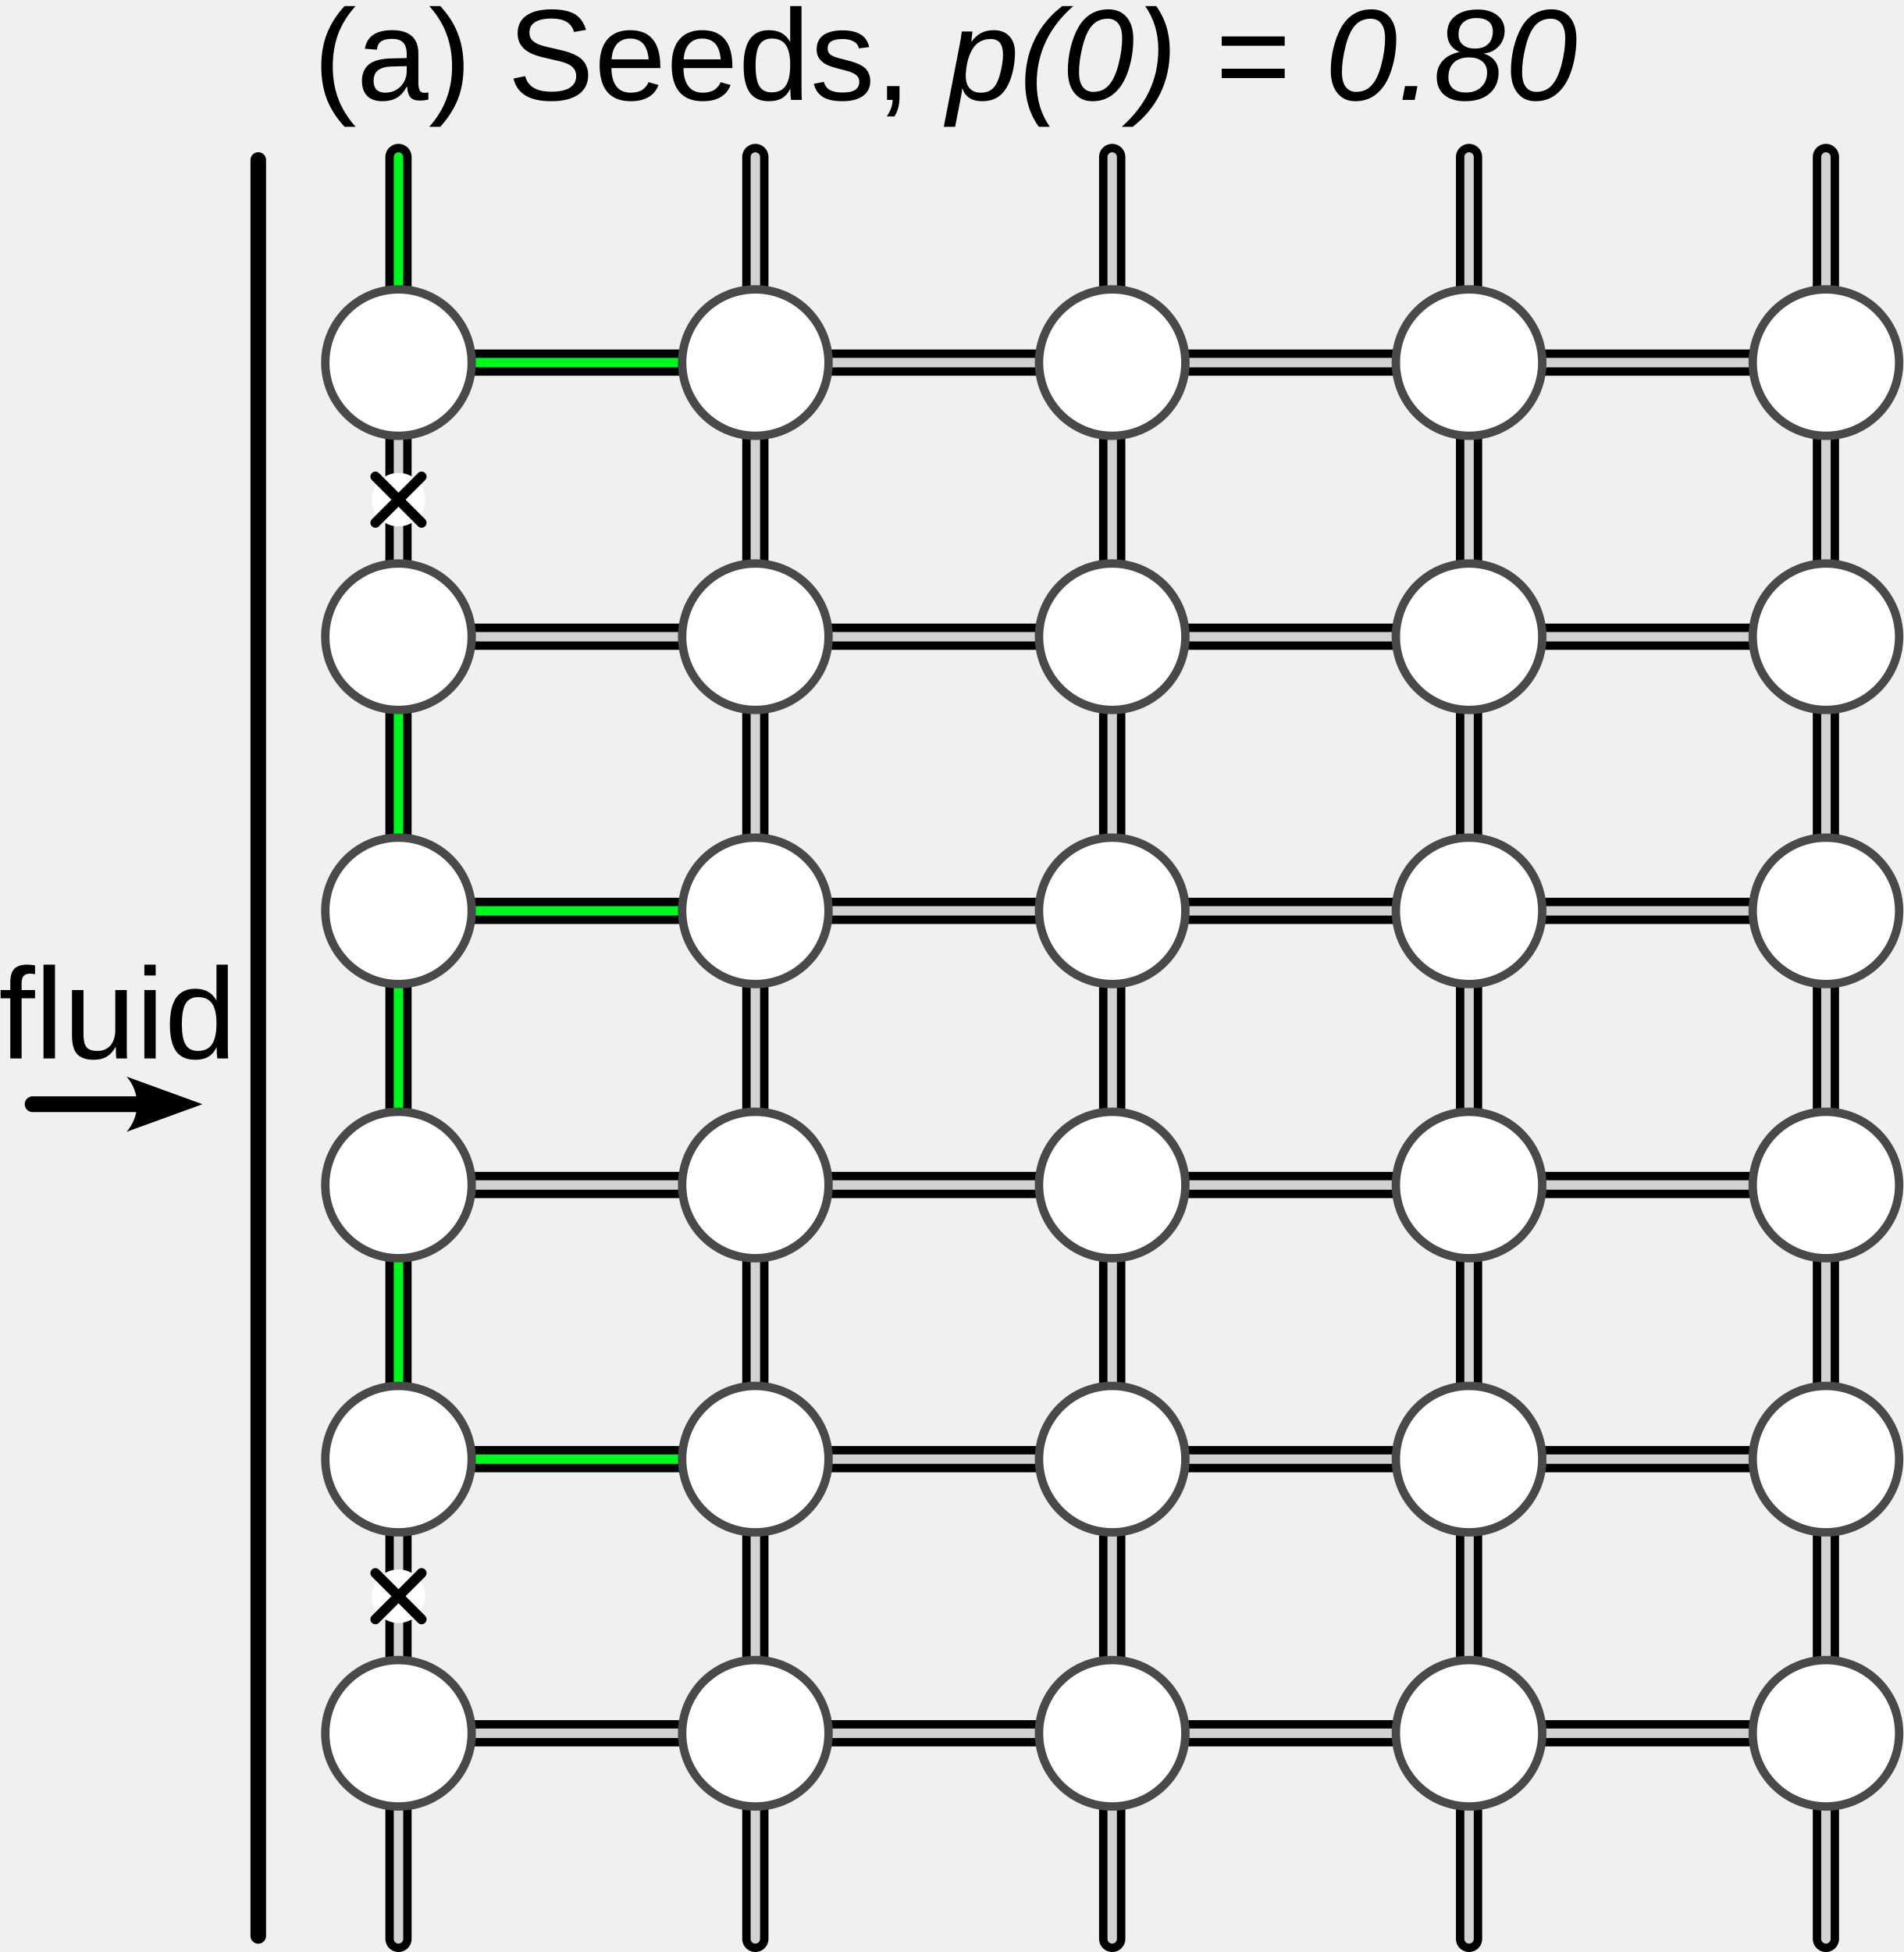
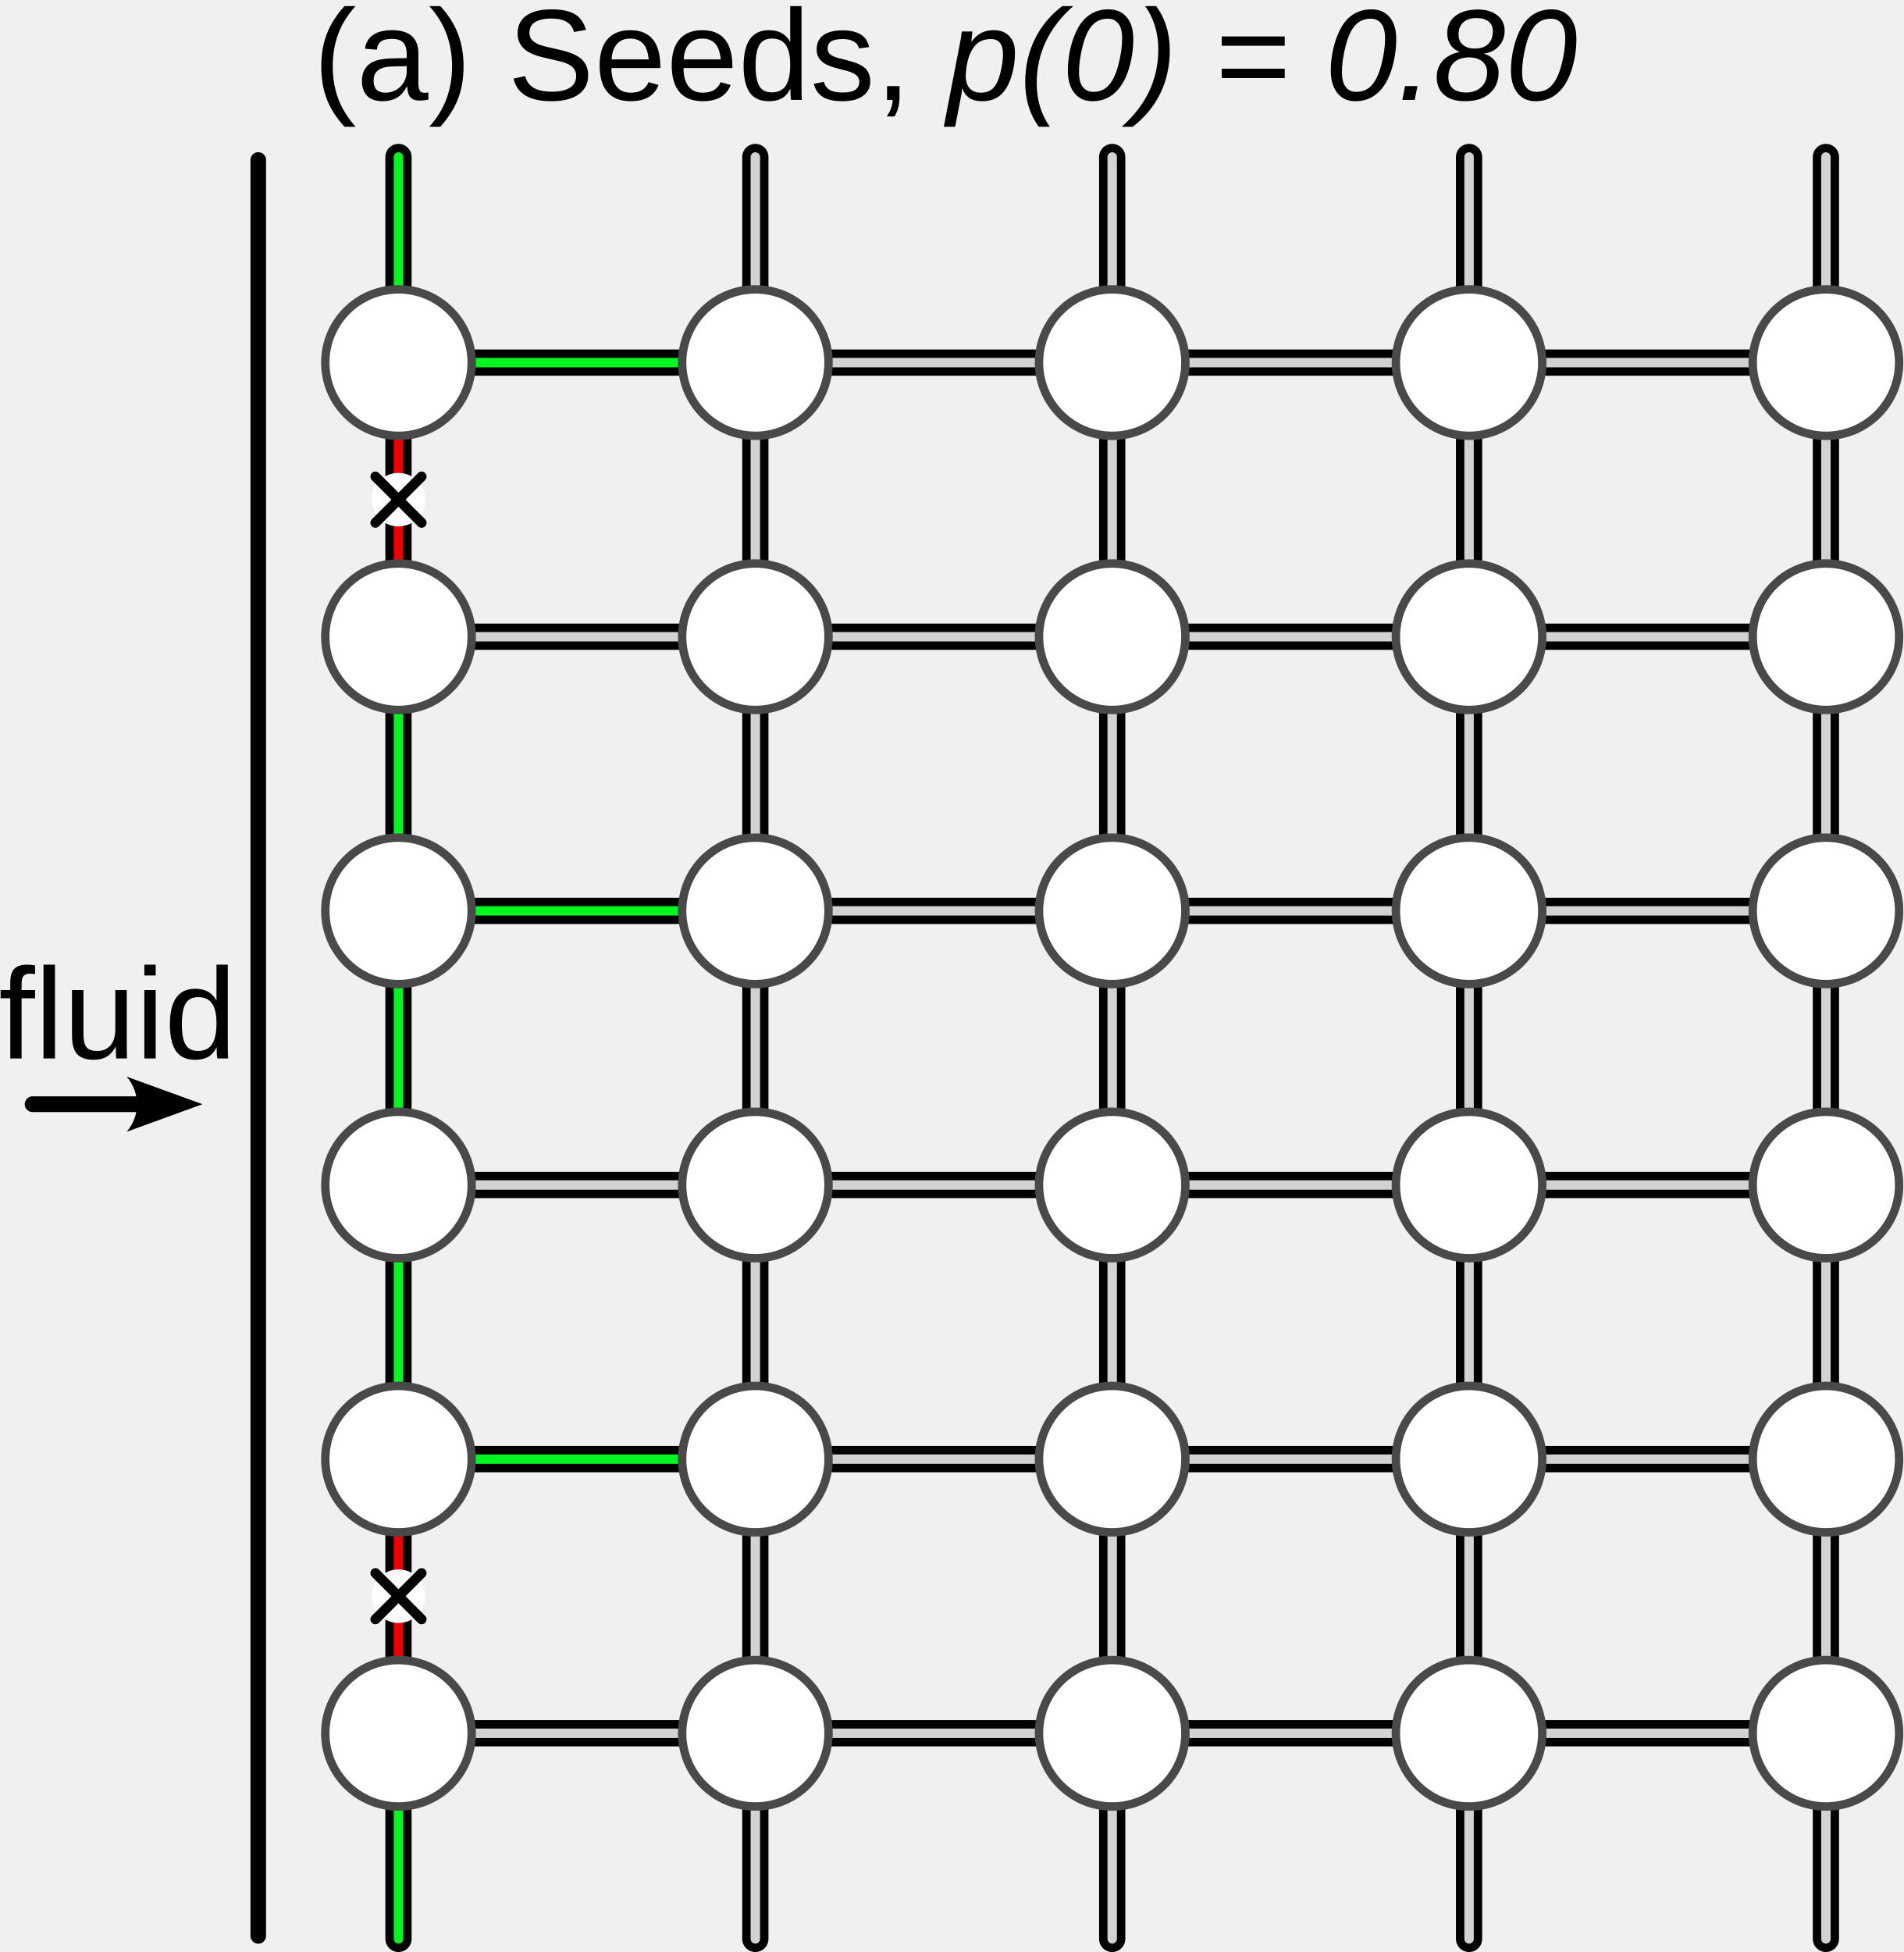
<svg xmlns="http://www.w3.org/2000/svg" width="685.36" height="702.754" viewBox="0 0 181.335 185.937" version="1.1" id="svg5">
  <defs id="defs2">
    <marker style="overflow:visible" id="Arrow2" refX="0" refY="0" orient="auto-start-reverse" markerWidth="4.812" markerHeight="3.5" viewBox="0 0 7.7 5.6" preserveAspectRatio="xMidYMid">
      <path transform="scale(0.7)" d="M -2,-4 9,0 -2,4 c 2,-2.33 2,-5.66 0,-8 z" style="fill:context-stroke;fill-rule:evenodd;stroke:none" id="arrow2L" />
    </marker>
    <clipPath id="clipPath9632">
      <path clip-rule="nonzero" d="M 0,3 H 5 V 9.965 H 0 Z m 0,0" id="path7391" />
    </clipPath>
    <clipPath id="clipPath3851">
      <path clip-rule="nonzero" d="M 5,0 H 17 V 9.965 H 5 Z m 0,0" id="path6236" />
    </clipPath>
    <clipPath id="clipPath2393">
      <path clip-rule="nonzero" d="m 39,0 h 9.738 V 8 H 39 Z m 0,0" id="path3793" />
    </clipPath>
    <clipPath id="clipPath6504">
      <path clip-rule="nonzero" d="M 0,3 H 5 V 9.965 H 0 Z m 0,0" id="path7856" />
    </clipPath>
    <clipPath id="clipPath6105">
      <path clip-rule="nonzero" d="M 5,0 H 17 V 9.965 H 5 Z m 0,0" id="path1780" />
    </clipPath>
    <clipPath id="clipPath5528">
      <path clip-rule="nonzero" d="m 39,0 h 9.738 V 8 H 39 Z m 0,0" id="path8559" />
    </clipPath>
    <clipPath id="clipPath7757">
      <path clip-rule="nonzero" d="M 14,0 H 39 V 24.742 H 14 Z m 0,0" id="path9287" />
    </clipPath>
  </defs>
  <g id="layer-bonds" transform="translate(10.29229,11.5444)" style="fill:none;stroke:#555555;stroke-width:0.9;stroke-linecap:round;stroke-linejoin:round">
    <g id="bonds-column-1" style="display:inline">
      <line x1="27.673" y1="22.994" x2="61.672" y2="22.994" data-type="horizontal" id="outline-line4" style="display:inline;fill:none;stroke:#000000;stroke-width:2.5;stroke-linecap:round;stroke-linejoin:round;stroke-opacity:1" data-state="active" />
      <line x1="27.673" y1="22.994" x2="61.672" y2="22.994" data-type="horizontal" id="line4" style="display:inline;fill:none;stroke:#00f61f;stroke-width:0.9;stroke-linecap:round;stroke-linejoin:round;stroke-opacity:1" data-state="active" />
      <line x1="27.673" y1="49.107" x2="61.672" y2="49.107" data-type="horizontal" id="outline-line6" style="display:inline;fill:none;stroke:#000000;stroke-width:2.5;stroke-linecap:round;stroke-linejoin:round;stroke-opacity:1" data-state="unchecked" />
      <line x1="27.673" y1="49.107" x2="61.672" y2="49.107" data-type="horizontal" id="line6" style="display:inline;fill:none;stroke:#d2d2d2;stroke-width:0.9;stroke-linecap:round;stroke-linejoin:round;stroke-opacity:1" data-state="unchecked" />
      <line x1="27.673" y1="75.22" x2="61.672" y2="75.22" data-type="horizontal" id="outline-line8" style="display:inline;fill:none;stroke:#000000;stroke-width:2.5;stroke-linecap:round;stroke-linejoin:round;stroke-opacity:1" data-state="active" />
      <line x1="27.673" y1="75.22" x2="61.672" y2="75.22" data-type="horizontal" id="line8" style="display:inline;fill:none;stroke:#00f61f;stroke-width:0.9;stroke-linecap:round;stroke-linejoin:round;stroke-opacity:1" data-state="active" />
      <line x1="27.673" y1="101.333" x2="61.672" y2="101.333" data-type="horizontal" id="outline-line10" style="display:inline;fill:none;stroke:#000000;stroke-width:2.5;stroke-linecap:round;stroke-linejoin:round;stroke-opacity:1" data-state="unchecked" />
      <line x1="27.673" y1="101.333" x2="61.672" y2="101.333" data-type="horizontal" id="line10" style="display:inline;fill:none;stroke:#d2d2d2;stroke-width:0.9;stroke-linecap:round;stroke-linejoin:round;stroke-opacity:1" data-state="unchecked" />
      <line x1="27.673" y1="127.445" x2="61.672" y2="127.445" data-type="horizontal" id="outline-line12" style="display:inline;fill:none;stroke:#000000;stroke-width:2.5;stroke-linecap:round;stroke-linejoin:round;stroke-opacity:1" data-state="active" />
      <line x1="27.673" y1="127.445" x2="61.672" y2="127.445" data-type="horizontal" id="line12" style="display:inline;fill:none;stroke:#00f61f;stroke-width:0.9;stroke-linecap:round;stroke-linejoin:round;stroke-opacity:1" data-state="active" />
      <line x1="27.673" y1="153.558" x2="61.672" y2="153.558" data-type="horizontal" id="outline-line14" style="display:inline;fill:none;stroke:#000000;stroke-width:2.5;stroke-linecap:round;stroke-linejoin:round;stroke-opacity:1" data-state="unchecked" />
      <line x1="27.673" y1="153.558" x2="61.672" y2="153.558" data-type="horizontal" id="line14" style="display:inline;fill:none;stroke:#d2d2d2;stroke-width:0.9;stroke-linecap:round;stroke-linejoin:round;stroke-opacity:1" data-state="unchecked" />
-       <line x1="27.673" y1="22.994" x2="27.673" y2="49.107" data-type="vertical" id="outline-line16" style="display:inline;fill:none;stroke:#000000;stroke-width:2.5;stroke-linecap:round;stroke-linejoin:round;stroke-opacity:1" data-state="active" />
-       <line x1="27.673" y1="22.994" x2="27.673" y2="49.107" data-type="vertical" id="line16" style="display:inline;fill:none;stroke:#d2d2d2;stroke-width:0.9;stroke-linecap:round;stroke-linejoin:round;stroke-opacity:1" data-state="checked-rejected" />
      <line x1="27.673" y1="49.107" x2="27.673" y2="75.22" data-type="vertical" id="outline-line18" style="display:inline;fill:none;stroke:#000000;stroke-width:2.5;stroke-linecap:round;stroke-linejoin:round;stroke-opacity:1" data-state="active" />
-       <line x1="27.673" y1="49.107" x2="27.673" y2="75.22" data-type="vertical" id="line18" style="display:inline;fill:none;stroke:#00f61f;stroke-width:0.9;stroke-linecap:round;stroke-linejoin:round;stroke-opacity:1" data-state="active" />
+       <line x1="27.673" y1="49.107" x2="27.673" y2="75.22" data-type="vertical" id="line18" style="display:inline;fill:none;stroke:#00f61f;stroke-width:0.9;stroke-linecap:round;stroke-linejoin:round;stroke-opacity:1;fill-opacity:1" data-state="active" />
      <line x1="27.673" y1="75.22" x2="27.673" y2="101.333" data-type="vertical" id="outline-line20" style="display:inline;fill:none;stroke:#000000;stroke-width:2.5;stroke-linecap:round;stroke-linejoin:round;stroke-opacity:1" data-state="active" />
      <line x1="27.673" y1="75.22" x2="27.673" y2="101.333" data-type="vertical" id="line20" style="display:inline;fill:none;stroke:#00f61f;stroke-width:0.9;stroke-linecap:round;stroke-linejoin:round;stroke-opacity:1" data-state="active" />
      <line x1="27.673" y1="101.333" x2="27.673" y2="127.445" data-type="vertical" id="outline-line22" style="display:inline;fill:none;stroke:#000000;stroke-width:2.5;stroke-linecap:round;stroke-linejoin:round;stroke-opacity:1" data-state="active" />
      <line x1="27.673" y1="101.333" x2="27.673" y2="127.445" data-type="vertical" id="line22" style="display:inline;fill:none;stroke:#00f61f;stroke-width:0.9;stroke-linecap:round;stroke-linejoin:round;stroke-opacity:1" data-state="active" />
-       <line x1="27.673" y1="127.445" x2="27.673" y2="153.558" data-type="vertical" id="outline-line24" style="display:inline;fill:none;stroke:#000000;stroke-width:2.5;stroke-linecap:round;stroke-linejoin:round;stroke-opacity:1" data-state="active" />
-       <line x1="27.673" y1="127.445" x2="27.673" y2="153.558" data-type="vertical" id="line24" style="display:inline;fill:none;stroke:#d2d2d2;stroke-width:0.9;stroke-linecap:round;stroke-linejoin:round;stroke-opacity:1" data-state="checked-rejected" />
      <line x1="27.673" y1="22.994" x2="27.673" y2="3.41" data-type="upper-boundary" id="outline-line26" style="display:inline;fill:none;stroke:#000000;stroke-width:2.5;stroke-linecap:round;stroke-linejoin:round;stroke-opacity:1" data-state="active" />
      <line x1="27.673" y1="22.994" x2="27.673" y2="3.41" data-type="upper-boundary" id="line26" style="display:inline;fill:none;stroke:#00f61f;stroke-width:0.9;stroke-linecap:round;stroke-linejoin:round;stroke-opacity:1" data-state="active" />
      <line x1="27.673" y1="153.558" x2="27.673" y2="173.143" data-type="lower-boundary" id="outline-line28" style="display:inline;fill:none;stroke:#000000;stroke-width:2.5;stroke-linecap:round;stroke-linejoin:round;stroke-opacity:1" data-state="active" />
-       <line x1="27.673" y1="153.558" x2="27.673" y2="173.143" data-type="lower-boundary" id="line28" style="display:inline;fill:none;stroke:#d2d2d2;stroke-width:0.9;stroke-linecap:round;stroke-linejoin:round;stroke-opacity:1" data-state="unchecked" />
+       <line x1="27.673" y1="153.558" x2="27.673" y2="173.143" data-type="lower-boundary" id="line28" style="display:inline;fill:none;stroke:#00f61f;stroke-width:0.9;stroke-linecap:round;stroke-linejoin:round;stroke-opacity:1" data-state="unchecked" />
      <g id="rejected-bond-markers">
-         <circle id="background-x-line16" cx="27.673" cy="36.051" r="2.55" style="fill:#ffffff;stroke:none" />
+         <line x1="27.673" y1="22.994" x2="27.673" y2="49.107" data-type="vertical" id="outline-line16" style="fill:none;stroke:#000000;stroke-width:2.5;stroke-linecap:round;stroke-linejoin:round;display:inline;stroke-opacity:1" data-state="active" />
+         <line x1="27.673" y1="22.994" x2="27.673" y2="49.107" data-type="vertical" id="line16" style="fill:none;stroke:#ee0000;stroke-width:0.9;stroke-linecap:round;stroke-linejoin:round;display:inline;stroke-opacity:1" data-state="checked-rejected" />
+         <circle id="background-x-line16" cx="27.673" cy="36.051" r="2.55" style="fill:#ffffff;stroke:none;stroke-width:0.9;stroke-linecap:round;stroke-linejoin:round;display:inline" />
        <line id="x-line16-1" x1="25.473" y1="33.851" x2="29.873" y2="38.251" style="stroke:#000000;stroke-width:0.95;stroke-linecap:round" />
        <line id="x-line16-2" x1="25.473" y1="38.251" x2="29.873" y2="33.851" style="stroke:#000000;stroke-width:0.95;stroke-linecap:round" />
+         <line x1="27.673" y1="127.445" x2="27.673" y2="153.558" data-type="vertical" id="outline-line24" style="fill:none;stroke:#000000;stroke-width:2.5;stroke-linecap:round;stroke-linejoin:round;display:inline;stroke-opacity:1" data-state="active" />
+         <line x1="27.673" y1="127.445" x2="27.673" y2="153.558" data-type="vertical" id="line24" style="fill:none;stroke:#ee0000;stroke-width:0.9;stroke-linecap:round;stroke-linejoin:round;display:inline;stroke-opacity:1" data-state="checked-rejected" />
        <circle id="background-x-line24" cx="27.673" cy="140.502" r="2.55" style="fill:#ffffff;stroke:none" />
        <line id="x-line24-1" x1="25.473" y1="138.302" x2="29.873" y2="142.702" style="stroke:#000000;stroke-width:0.95;stroke-linecap:round" />
        <line id="x-line24-2" x1="25.473" y1="142.702" x2="29.873" y2="138.302" style="stroke:#000000;stroke-width:0.95;stroke-linecap:round" />
      </g>
    </g>
    <g id="bonds-column-2" style="display:inline">
      <line x1="61.672" y1="22.994" x2="95.671" y2="22.994" data-type="horizontal" id="outline-line31" style="display:inline;fill:none;stroke:#000000;stroke-width:2.5;stroke-linecap:round;stroke-linejoin:round;stroke-opacity:1" data-state="completed" />
      <line x1="61.672" y1="22.994" x2="95.671" y2="22.994" data-type="horizontal" id="line31" data-state="unchecked" style="display:inline;fill:none;stroke:#d2d2d2;stroke-width:0.9;stroke-linecap:round;stroke-linejoin:round;stroke-opacity:1" />
      <line x1="61.672" y1="49.107" x2="95.671" y2="49.107" data-type="horizontal" id="outline-line33" style="display:inline;fill:none;stroke:#000000;stroke-width:2.5;stroke-linecap:round;stroke-linejoin:round;stroke-opacity:1" data-state="completed" />
      <line x1="61.672" y1="49.107" x2="95.671" y2="49.107" data-type="horizontal" id="line33" data-state="unchecked" style="display:inline;fill:none;stroke:#d2d2d2;stroke-width:0.9;stroke-linecap:round;stroke-linejoin:round;stroke-opacity:1" />
      <line x1="61.672" y1="75.22" x2="95.671" y2="75.22" data-type="horizontal" id="outline-line35" style="display:inline;fill:none;stroke:#000000;stroke-width:2.5;stroke-linecap:round;stroke-linejoin:round;stroke-opacity:1" data-state="completed" />
      <line x1="61.672" y1="75.22" x2="95.671" y2="75.22" data-type="horizontal" id="line35" data-state="unchecked" style="display:inline;fill:none;stroke:#d2d2d2;stroke-width:0.9;stroke-linecap:round;stroke-linejoin:round;stroke-opacity:1" />
      <line x1="61.672" y1="101.333" x2="95.671" y2="101.333" data-type="horizontal" id="outline-line37" style="display:inline;fill:none;stroke:#000000;stroke-width:2.5;stroke-linecap:round;stroke-linejoin:round;stroke-opacity:1" data-state="completed" />
      <line x1="61.672" y1="101.333" x2="95.671" y2="101.333" data-type="horizontal" id="line37" data-state="unchecked" style="display:inline;fill:none;stroke:#d2d2d2;stroke-width:0.9;stroke-linecap:round;stroke-linejoin:round;stroke-opacity:1" />
      <line x1="61.672" y1="127.445" x2="95.671" y2="127.445" data-type="horizontal" id="outline-line39" style="display:inline;fill:none;stroke:#000000;stroke-width:2.5;stroke-linecap:round;stroke-linejoin:round;stroke-opacity:1" data-state="completed" />
      <line x1="61.672" y1="127.445" x2="95.671" y2="127.445" data-type="horizontal" id="line39" data-state="unchecked" style="display:inline;fill:none;stroke:#d2d2d2;stroke-width:0.9;stroke-linecap:round;stroke-linejoin:round;stroke-opacity:1" />
      <line x1="61.672" y1="153.558" x2="95.671" y2="153.558" data-type="horizontal" id="outline-line41" style="display:inline;fill:none;stroke:#000000;stroke-width:2.5;stroke-linecap:round;stroke-linejoin:round;stroke-opacity:1" data-state="completed" />
      <line x1="61.672" y1="153.558" x2="95.671" y2="153.558" data-type="horizontal" id="line41" data-state="unchecked" style="display:inline;fill:none;stroke:#d2d2d2;stroke-width:0.9;stroke-linecap:round;stroke-linejoin:round;stroke-opacity:1" />
      <line x1="61.672" y1="22.994" x2="61.672" y2="49.107" data-type="vertical" id="outline-line43" style="display:inline;fill:none;stroke:#000000;stroke-width:2.5;stroke-linecap:round;stroke-linejoin:round;stroke-opacity:1" data-state="completed" />
      <line x1="61.672" y1="22.994" x2="61.672" y2="49.107" data-type="vertical" id="line43" data-state="unchecked" style="display:inline;fill:none;stroke:#d2d2d2;stroke-width:0.9;stroke-linecap:round;stroke-linejoin:round;stroke-opacity:1" />
      <line x1="61.672" y1="49.107" x2="61.672" y2="75.22" data-type="vertical" id="outline-line45" style="display:inline;fill:none;stroke:#000000;stroke-width:2.5;stroke-linecap:round;stroke-linejoin:round;stroke-opacity:1" data-state="completed" />
      <line x1="61.672" y1="49.107" x2="61.672" y2="75.22" data-type="vertical" id="line45" data-state="unchecked" style="display:inline;fill:none;stroke:#d2d2d2;stroke-width:0.9;stroke-linecap:round;stroke-linejoin:round;stroke-opacity:1" />
      <line x1="61.672" y1="75.22" x2="61.672" y2="101.333" data-type="vertical" id="outline-line47" style="display:inline;fill:none;stroke:#000000;stroke-width:2.5;stroke-linecap:round;stroke-linejoin:round;stroke-opacity:1" data-state="completed" />
      <line x1="61.672" y1="75.22" x2="61.672" y2="101.333" data-type="vertical" id="line47" data-state="unchecked" style="display:inline;fill:none;stroke:#d2d2d2;stroke-width:0.9;stroke-linecap:round;stroke-linejoin:round;stroke-opacity:1" />
      <line x1="61.672" y1="101.333" x2="61.672" y2="127.445" data-type="vertical" id="outline-line49" style="display:inline;fill:none;stroke:#000000;stroke-width:2.5;stroke-linecap:round;stroke-linejoin:round;stroke-opacity:1" data-state="completed" />
      <line x1="61.672" y1="101.333" x2="61.672" y2="127.445" data-type="vertical" id="line49" data-state="unchecked" style="display:inline;fill:none;stroke:#d2d2d2;stroke-width:0.9;stroke-linecap:round;stroke-linejoin:round;stroke-opacity:1" />
      <line x1="61.672" y1="127.445" x2="61.672" y2="153.558" data-type="vertical" id="outline-line51" style="display:inline;fill:none;stroke:#000000;stroke-width:2.5;stroke-linecap:round;stroke-linejoin:round;stroke-opacity:1" data-state="completed" />
      <line x1="61.672" y1="127.445" x2="61.672" y2="153.558" data-type="vertical" id="line51" data-state="unchecked" style="display:inline;fill:none;stroke:#d2d2d2;stroke-width:0.9;stroke-linecap:round;stroke-linejoin:round;stroke-opacity:1" />
      <line x1="61.672" y1="22.994" x2="61.672" y2="3.41" data-type="upper-boundary" id="outline-line53" style="display:inline;fill:none;stroke:#000000;stroke-width:2.5;stroke-linecap:round;stroke-linejoin:round;stroke-opacity:1" data-state="completed" />
      <line x1="61.672" y1="22.994" x2="61.672" y2="3.41" data-type="upper-boundary" id="line53" data-state="unchecked" style="display:inline;fill:none;stroke:#d2d2d2;stroke-width:0.9;stroke-linecap:round;stroke-linejoin:round;stroke-opacity:1" />
      <line x1="61.672" y1="153.558" x2="61.672" y2="173.143" data-type="lower-boundary" id="outline-line55" style="display:inline;fill:none;stroke:#000000;stroke-width:2.5;stroke-linecap:round;stroke-linejoin:round;stroke-opacity:1" data-state="completed" />
      <line x1="61.672" y1="153.558" x2="61.672" y2="173.143" data-type="lower-boundary" id="line55" data-state="unchecked" style="display:inline;fill:none;stroke:#d2d2d2;stroke-width:0.9;stroke-linecap:round;stroke-linejoin:round;stroke-opacity:1" />
    </g>
    <g id="bonds-column-3" style="display:inline">
      <line x1="95.671" y1="22.994" x2="129.67" y2="22.994" data-type="horizontal" id="outline-line58" style="display:inline;fill:none;stroke:#000000;stroke-width:2.5;stroke-linecap:round;stroke-linejoin:round;stroke-opacity:1" data-state="completed" />
      <line x1="95.671" y1="22.994" x2="129.67" y2="22.994" data-type="horizontal" id="line58" data-state="unchecked" style="display:inline;fill:none;stroke:#d2d2d2;stroke-width:0.9;stroke-linecap:round;stroke-linejoin:round;stroke-opacity:1" />
      <line x1="95.671" y1="49.107" x2="129.67" y2="49.107" data-type="horizontal" id="outline-line60" style="display:inline;fill:none;stroke:#000000;stroke-width:2.5;stroke-linecap:round;stroke-linejoin:round;stroke-opacity:1" data-state="completed" />
      <line x1="95.671" y1="49.107" x2="129.67" y2="49.107" data-type="horizontal" id="line60" data-state="unchecked" style="display:inline;fill:none;stroke:#d2d2d2;stroke-width:0.9;stroke-linecap:round;stroke-linejoin:round;stroke-opacity:1" />
      <line x1="95.671" y1="75.22" x2="129.67" y2="75.22" data-type="horizontal" id="outline-line62" style="display:inline;fill:none;stroke:#000000;stroke-width:2.5;stroke-linecap:round;stroke-linejoin:round;stroke-opacity:1" data-state="completed" />
      <line x1="95.671" y1="75.22" x2="129.67" y2="75.22" data-type="horizontal" id="line62" data-state="unchecked" style="display:inline;fill:none;stroke:#d2d2d2;stroke-width:0.9;stroke-linecap:round;stroke-linejoin:round;stroke-opacity:1" />
      <line x1="95.671" y1="101.333" x2="129.67" y2="101.333" data-type="horizontal" id="outline-line64" style="display:inline;fill:none;stroke:#000000;stroke-width:2.5;stroke-linecap:round;stroke-linejoin:round;stroke-opacity:1" data-state="completed" />
      <line x1="95.671" y1="101.333" x2="129.67" y2="101.333" data-type="horizontal" id="line64" data-state="unchecked" style="display:inline;fill:none;stroke:#d2d2d2;stroke-width:0.9;stroke-linecap:round;stroke-linejoin:round;stroke-opacity:1" />
      <line x1="95.671" y1="127.445" x2="129.67" y2="127.445" data-type="horizontal" id="outline-line66" style="display:inline;fill:none;stroke:#000000;stroke-width:2.5;stroke-linecap:round;stroke-linejoin:round;stroke-opacity:1" data-state="completed" />
      <line x1="95.671" y1="127.445" x2="129.67" y2="127.445" data-type="horizontal" id="line66" data-state="unchecked" style="display:inline;fill:none;stroke:#d2d2d2;stroke-width:0.9;stroke-linecap:round;stroke-linejoin:round;stroke-opacity:1" />
      <line x1="95.671" y1="153.558" x2="129.67" y2="153.558" data-type="horizontal" id="outline-line68" style="display:inline;fill:none;stroke:#000000;stroke-width:2.5;stroke-linecap:round;stroke-linejoin:round;stroke-opacity:1" data-state="completed" />
      <line x1="95.671" y1="153.558" x2="129.67" y2="153.558" data-type="horizontal" id="line68" data-state="unchecked" style="display:inline;fill:none;stroke:#d2d2d2;stroke-width:0.9;stroke-linecap:round;stroke-linejoin:round;stroke-opacity:1" />
      <line x1="95.671" y1="22.994" x2="95.671" y2="49.107" data-type="vertical" id="outline-line70" style="display:inline;fill:none;stroke:#000000;stroke-width:2.5;stroke-linecap:round;stroke-linejoin:round;stroke-opacity:1" data-state="completed" />
      <line x1="95.671" y1="22.994" x2="95.671" y2="49.107" data-type="vertical" id="line70" data-state="unchecked" style="display:inline;fill:none;stroke:#d2d2d2;stroke-width:0.9;stroke-linecap:round;stroke-linejoin:round;stroke-opacity:1" />
      <line x1="95.671" y1="49.107" x2="95.671" y2="75.22" data-type="vertical" id="outline-line72" style="display:inline;fill:none;stroke:#000000;stroke-width:2.5;stroke-linecap:round;stroke-linejoin:round;stroke-opacity:1" data-state="completed" />
      <line x1="95.671" y1="49.107" x2="95.671" y2="75.22" data-type="vertical" id="line72" data-state="unchecked" style="display:inline;fill:none;stroke:#d2d2d2;stroke-width:0.9;stroke-linecap:round;stroke-linejoin:round;stroke-opacity:1" />
      <line x1="95.671" y1="75.22" x2="95.671" y2="101.333" data-type="vertical" id="outline-line74" style="display:inline;fill:none;stroke:#000000;stroke-width:2.5;stroke-linecap:round;stroke-linejoin:round;stroke-opacity:1" data-state="completed" />
      <line x1="95.671" y1="75.22" x2="95.671" y2="101.333" data-type="vertical" id="line74" data-state="unchecked" style="display:inline;fill:none;stroke:#d2d2d2;stroke-width:0.9;stroke-linecap:round;stroke-linejoin:round;stroke-opacity:1" />
      <line x1="95.671" y1="101.333" x2="95.671" y2="127.445" data-type="vertical" id="outline-line76" style="display:inline;fill:none;stroke:#000000;stroke-width:2.5;stroke-linecap:round;stroke-linejoin:round;stroke-opacity:1" data-state="completed" />
      <line x1="95.671" y1="101.333" x2="95.671" y2="127.445" data-type="vertical" id="line76" data-state="unchecked" style="display:inline;fill:none;stroke:#d2d2d2;stroke-width:0.9;stroke-linecap:round;stroke-linejoin:round;stroke-opacity:1" />
      <line x1="95.671" y1="127.445" x2="95.671" y2="153.558" data-type="vertical" id="outline-line78" style="display:inline;fill:none;stroke:#000000;stroke-width:2.5;stroke-linecap:round;stroke-linejoin:round;stroke-opacity:1" data-state="completed" />
      <line x1="95.671" y1="127.445" x2="95.671" y2="153.558" data-type="vertical" id="line78" data-state="unchecked" style="display:inline;fill:none;stroke:#d2d2d2;stroke-width:0.9;stroke-linecap:round;stroke-linejoin:round;stroke-opacity:1" />
      <line x1="95.671" y1="22.994" x2="95.671" y2="3.41" data-type="upper-boundary" id="outline-line80" style="display:inline;fill:none;stroke:#000000;stroke-width:2.5;stroke-linecap:round;stroke-linejoin:round;stroke-opacity:1" data-state="completed" />
      <line x1="95.671" y1="22.994" x2="95.671" y2="3.41" data-type="upper-boundary" id="line80" data-state="unchecked" style="display:inline;fill:none;stroke:#d2d2d2;stroke-width:0.9;stroke-linecap:round;stroke-linejoin:round;stroke-opacity:1" />
      <line x1="95.671" y1="153.558" x2="95.671" y2="173.143" data-type="lower-boundary" id="outline-line82" style="display:inline;fill:none;stroke:#000000;stroke-width:2.5;stroke-linecap:round;stroke-linejoin:round;stroke-opacity:1" data-state="completed" />
      <line x1="95.671" y1="153.558" x2="95.671" y2="173.143" data-type="lower-boundary" id="line82" data-state="unchecked" style="display:inline;fill:none;stroke:#d2d2d2;stroke-width:0.9;stroke-linecap:round;stroke-linejoin:round;stroke-opacity:1" />
    </g>
    <g id="bonds-column-4" style="display:inline">
      <line x1="129.67" y1="22.994" x2="163.669" y2="22.994" data-type="horizontal" id="outline-line85" style="display:inline;fill:none;stroke:#000000;stroke-width:2.5;stroke-linecap:round;stroke-linejoin:round;stroke-opacity:1" data-state="completed" />
      <line x1="129.67" y1="22.994" x2="163.669" y2="22.994" data-type="horizontal" id="line85" data-state="unchecked" style="display:inline;fill:none;stroke:#d2d2d2;stroke-width:0.9;stroke-linecap:round;stroke-linejoin:round;stroke-opacity:1" />
      <line x1="129.67" y1="49.107" x2="163.669" y2="49.107" data-type="horizontal" id="outline-line87" style="display:inline;fill:none;stroke:#000000;stroke-width:2.5;stroke-linecap:round;stroke-linejoin:round;stroke-opacity:1" data-state="completed" />
      <line x1="129.67" y1="49.107" x2="163.669" y2="49.107" data-type="horizontal" id="line87" data-state="unchecked" style="display:inline;fill:none;stroke:#d2d2d2;stroke-width:0.9;stroke-linecap:round;stroke-linejoin:round;stroke-opacity:1" />
      <line x1="129.67" y1="75.22" x2="163.669" y2="75.22" data-type="horizontal" id="outline-line89" style="display:inline;fill:none;stroke:#000000;stroke-width:2.5;stroke-linecap:round;stroke-linejoin:round;stroke-opacity:1" data-state="completed" />
      <line x1="129.67" y1="75.22" x2="163.669" y2="75.22" data-type="horizontal" id="line89" data-state="unchecked" style="display:inline;fill:none;stroke:#d2d2d2;stroke-width:0.9;stroke-linecap:round;stroke-linejoin:round;stroke-opacity:1" />
      <line x1="129.67" y1="101.333" x2="163.669" y2="101.333" data-type="horizontal" id="outline-line91" style="display:inline;fill:none;stroke:#000000;stroke-width:2.5;stroke-linecap:round;stroke-linejoin:round;stroke-opacity:1" data-state="completed" />
      <line x1="129.67" y1="101.333" x2="163.669" y2="101.333" data-type="horizontal" id="line91" data-state="unchecked" style="display:inline;fill:none;stroke:#d2d2d2;stroke-width:0.9;stroke-linecap:round;stroke-linejoin:round;stroke-opacity:1" />
      <line x1="129.67" y1="127.445" x2="163.669" y2="127.445" data-type="horizontal" id="outline-line93" style="display:inline;fill:none;stroke:#000000;stroke-width:2.5;stroke-linecap:round;stroke-linejoin:round;stroke-opacity:1" data-state="completed" />
      <line x1="129.67" y1="127.445" x2="163.669" y2="127.445" data-type="horizontal" id="line93" data-state="unchecked" style="display:inline;fill:none;stroke:#d2d2d2;stroke-width:0.9;stroke-linecap:round;stroke-linejoin:round;stroke-opacity:1" />
      <line x1="129.67" y1="153.558" x2="163.669" y2="153.558" data-type="horizontal" id="outline-line95" style="display:inline;fill:none;stroke:#000000;stroke-width:2.5;stroke-linecap:round;stroke-linejoin:round;stroke-opacity:1" data-state="completed" />
      <line x1="129.67" y1="153.558" x2="163.669" y2="153.558" data-type="horizontal" id="line95" data-state="unchecked" style="display:inline;fill:none;stroke:#d2d2d2;stroke-width:0.9;stroke-linecap:round;stroke-linejoin:round;stroke-opacity:1" />
      <line x1="129.67" y1="22.994" x2="129.67" y2="49.107" data-type="vertical" id="outline-line97" style="display:inline;fill:none;stroke:#000000;stroke-width:2.5;stroke-linecap:round;stroke-linejoin:round;stroke-opacity:1" data-state="completed" />
      <line x1="129.67" y1="22.994" x2="129.67" y2="49.107" data-type="vertical" id="line97" data-state="unchecked" style="display:inline;fill:none;stroke:#d2d2d2;stroke-width:0.9;stroke-linecap:round;stroke-linejoin:round;stroke-opacity:1" />
      <line x1="129.67" y1="49.107" x2="129.67" y2="75.22" data-type="vertical" id="outline-line99" style="display:inline;fill:none;stroke:#000000;stroke-width:2.5;stroke-linecap:round;stroke-linejoin:round;stroke-opacity:1" data-state="completed" />
      <line x1="129.67" y1="49.107" x2="129.67" y2="75.22" data-type="vertical" id="line99" data-state="unchecked" style="display:inline;fill:none;stroke:#d2d2d2;stroke-width:0.9;stroke-linecap:round;stroke-linejoin:round;stroke-opacity:1" />
      <line x1="129.67" y1="75.22" x2="129.67" y2="101.333" data-type="vertical" id="outline-line101" style="display:inline;fill:none;stroke:#000000;stroke-width:2.5;stroke-linecap:round;stroke-linejoin:round;stroke-opacity:1" data-state="completed" />
      <line x1="129.67" y1="75.22" x2="129.67" y2="101.333" data-type="vertical" id="line101" data-state="unchecked" style="display:inline;fill:none;stroke:#d2d2d2;stroke-width:0.9;stroke-linecap:round;stroke-linejoin:round;stroke-opacity:1" />
      <line x1="129.67" y1="101.333" x2="129.67" y2="127.445" data-type="vertical" id="outline-line103" style="display:inline;fill:none;stroke:#000000;stroke-width:2.5;stroke-linecap:round;stroke-linejoin:round;stroke-opacity:1" data-state="completed" />
      <line x1="129.67" y1="101.333" x2="129.67" y2="127.445" data-type="vertical" id="line103" data-state="unchecked" style="display:inline;fill:none;stroke:#d2d2d2;stroke-width:0.9;stroke-linecap:round;stroke-linejoin:round;stroke-opacity:1" />
      <line x1="129.67" y1="127.445" x2="129.67" y2="153.558" data-type="vertical" id="outline-line105" style="display:inline;fill:none;stroke:#000000;stroke-width:2.5;stroke-linecap:round;stroke-linejoin:round;stroke-opacity:1" data-state="completed" />
      <line x1="129.67" y1="127.445" x2="129.67" y2="153.558" data-type="vertical" id="line105" data-state="unchecked" style="display:inline;fill:none;stroke:#d2d2d2;stroke-width:0.9;stroke-linecap:round;stroke-linejoin:round;stroke-opacity:1" />
      <line x1="129.67" y1="22.994" x2="129.67" y2="3.41" data-type="upper-boundary" id="outline-line107" style="display:inline;fill:none;stroke:#000000;stroke-width:2.5;stroke-linecap:round;stroke-linejoin:round;stroke-opacity:1" data-state="completed" />
      <line x1="129.67" y1="22.994" x2="129.67" y2="3.41" data-type="upper-boundary" id="line107" data-state="unchecked" style="display:inline;fill:none;stroke:#d2d2d2;stroke-width:0.9;stroke-linecap:round;stroke-linejoin:round;stroke-opacity:1" />
      <line x1="129.67" y1="153.558" x2="129.67" y2="173.143" data-type="lower-boundary" id="outline-line109" style="display:inline;fill:none;stroke:#000000;stroke-width:2.5;stroke-linecap:round;stroke-linejoin:round;stroke-opacity:1" data-state="completed" />
      <line x1="129.67" y1="153.558" x2="129.67" y2="173.143" data-type="lower-boundary" id="line109" data-state="unchecked" style="display:inline;fill:none;stroke:#d2d2d2;stroke-width:0.9;stroke-linecap:round;stroke-linejoin:round;stroke-opacity:1" />
    </g>
    <g id="bonds-column-5" style="display:inline">
      <line x1="163.669" y1="22.994" x2="163.669" y2="49.107" data-type="vertical" id="outline-line112" style="display:inline;fill:none;stroke:#000000;stroke-width:2.5;stroke-linecap:round;stroke-linejoin:round;stroke-opacity:1" data-state="completed" />
      <line x1="163.669" y1="22.994" x2="163.669" y2="49.107" data-type="vertical" id="line112" data-state="unchecked" style="display:inline;fill:none;stroke:#d2d2d2;stroke-width:0.9;stroke-linecap:round;stroke-linejoin:round;stroke-opacity:1" />
      <line x1="163.669" y1="49.107" x2="163.669" y2="75.22" data-type="vertical" id="outline-line114" style="display:inline;fill:none;stroke:#000000;stroke-width:2.5;stroke-linecap:round;stroke-linejoin:round;stroke-opacity:1" data-state="completed" />
      <line x1="163.669" y1="49.107" x2="163.669" y2="75.22" data-type="vertical" id="line114" data-state="unchecked" style="display:inline;fill:none;stroke:#d2d2d2;stroke-width:0.9;stroke-linecap:round;stroke-linejoin:round;stroke-opacity:1" />
      <line x1="163.669" y1="75.22" x2="163.669" y2="101.333" data-type="vertical" id="outline-line116" style="display:inline;fill:none;stroke:#000000;stroke-width:2.5;stroke-linecap:round;stroke-linejoin:round;stroke-opacity:1" data-state="completed" />
      <line x1="163.669" y1="75.22" x2="163.669" y2="101.333" data-type="vertical" id="line116" data-state="unchecked" style="display:inline;fill:none;stroke:#d2d2d2;stroke-width:0.9;stroke-linecap:round;stroke-linejoin:round;stroke-opacity:1" />
      <line x1="163.669" y1="101.333" x2="163.669" y2="127.445" data-type="vertical" id="outline-line118" style="display:inline;fill:none;stroke:#000000;stroke-width:2.5;stroke-linecap:round;stroke-linejoin:round;stroke-opacity:1" data-state="completed" />
      <line x1="163.669" y1="101.333" x2="163.669" y2="127.445" data-type="vertical" id="line118" data-state="unchecked" style="display:inline;fill:none;stroke:#d2d2d2;stroke-width:0.9;stroke-linecap:round;stroke-linejoin:round;stroke-opacity:1" />
      <line x1="163.669" y1="127.445" x2="163.669" y2="153.558" data-type="vertical" id="outline-line120" style="display:inline;fill:none;stroke:#000000;stroke-width:2.5;stroke-linecap:round;stroke-linejoin:round;stroke-opacity:1" data-state="completed" />
      <line x1="163.669" y1="127.445" x2="163.669" y2="153.558" data-type="vertical" id="line120" data-state="unchecked" style="display:inline;fill:none;stroke:#d2d2d2;stroke-width:0.9;stroke-linecap:round;stroke-linejoin:round;stroke-opacity:1" />
      <line x1="163.669" y1="22.994" x2="163.669" y2="3.41" data-type="upper-boundary" id="outline-line122" style="display:inline;fill:none;stroke:#000000;stroke-width:2.5;stroke-linecap:round;stroke-linejoin:round;stroke-opacity:1" data-state="completed" />
      <line x1="163.669" y1="22.994" x2="163.669" y2="3.41" data-type="upper-boundary" id="line122" data-state="unchecked" style="display:inline;fill:none;stroke:#d2d2d2;stroke-width:0.9;stroke-linecap:round;stroke-linejoin:round;stroke-opacity:1" />
      <line x1="163.669" y1="153.558" x2="163.669" y2="173.143" data-type="lower-boundary" id="outline-line124" style="display:inline;fill:none;stroke:#000000;stroke-width:2.5;stroke-linecap:round;stroke-linejoin:round;stroke-opacity:1" data-state="completed" />
      <line x1="163.669" y1="153.558" x2="163.669" y2="173.143" data-type="lower-boundary" id="line124" data-state="unchecked" style="display:inline;fill:none;stroke:#d2d2d2;stroke-width:0.9;stroke-linecap:round;stroke-linejoin:round;stroke-opacity:1" />
    </g>
  </g>
  <g id="layer1" transform="translate(10.29229,11.5444)">
    <g id="g2838">
      <circle style="fill:#ffffff;fill-opacity:1;stroke:#494949;stroke-width:0.8;stroke-linecap:round;stroke-linejoin:round;stroke-miterlimit:0;stroke-dasharray:none;stroke-opacity:1;paint-order:markers fill stroke" id="circle2830" cx="27.673" cy="153.558" r="6.974" />
      <circle style="fill:#ffffff;fill-opacity:1;stroke:#494949;stroke-width:0.8;stroke-linecap:round;stroke-linejoin:round;stroke-miterlimit:0;stroke-dasharray:none;stroke-opacity:1;paint-order:markers fill stroke" id="circle597" cx="27.673" cy="127.445" r="6.974" />
      <circle style="display:none;fill:#00f61f;fill-opacity:1;stroke:#000000;stroke-width:0.8;stroke-linecap:round;stroke-linejoin:round;stroke-miterlimit:0;stroke-dasharray:none;paint-order:markers fill stroke" id="circle2828" cx="27.673" cy="127.445" r="6.974" />
      <circle style="fill:#ffffff;fill-opacity:1;stroke:#494949;stroke-width:0.8;stroke-linecap:round;stroke-linejoin:round;stroke-miterlimit:0;stroke-dasharray:none;stroke-opacity:1;paint-order:markers fill stroke" id="circle2826" cx="27.673" cy="75.22" r="6.974" />
      <circle style="display:none;fill:#00f61f;fill-opacity:1;stroke:#000000;stroke-width:0.8;stroke-linecap:round;stroke-linejoin:round;stroke-miterlimit:0;stroke-dasharray:none;paint-order:markers fill stroke" id="circle2824" cx="27.673" cy="75.22" r="6.974" />
      <circle style="display:inline;fill:#ffffff;fill-opacity:1;stroke:#494949;stroke-width:0.8;stroke-linecap:round;stroke-linejoin:round;stroke-miterlimit:0;stroke-dasharray:none;stroke-opacity:1;paint-order:markers fill stroke" id="circle2822" cx="27.673" cy="22.994" r="6.974" />
      <circle style="display:none;fill:#00f61f;fill-opacity:1;stroke:#000000;stroke-width:0.8;stroke-linecap:round;stroke-linejoin:round;stroke-miterlimit:0;stroke-dasharray:none;paint-order:markers fill stroke" id="path234" cx="27.673" cy="22.994" r="6.974" />
      <circle style="fill:#ffffff;fill-opacity:1;stroke:#494949;stroke-width:0.8;stroke-linecap:round;stroke-linejoin:round;stroke-miterlimit:0;stroke-dasharray:none;stroke-opacity:1;paint-order:markers fill stroke" id="circle412" cx="27.673" cy="49.107" r="6.974" />
      <circle style="fill:#ffffff;fill-opacity:1;stroke:#494949;stroke-width:0.8;stroke-linecap:round;stroke-linejoin:round;stroke-miterlimit:0;stroke-dasharray:none;stroke-opacity:1;paint-order:markers fill stroke" id="circle595" cx="27.673" cy="101.333" r="6.974" />
    </g>
    <g id="g2852" transform="translate(33.99903)" style="fill:#ffffff;fill-opacity:1;stroke:#494949;stroke-opacity:1">
      <circle style="fill:#ffffff;fill-opacity:1;stroke:#494949;stroke-width:0.8;stroke-linecap:round;stroke-linejoin:round;stroke-miterlimit:0;stroke-dasharray:none;stroke-opacity:1;paint-order:markers fill stroke" id="circle2850" cx="27.673" cy="153.558" r="6.974" />
      <circle style="fill:#ffffff;fill-opacity:1;stroke:#494949;stroke-width:0.8;stroke-linecap:round;stroke-linejoin:round;stroke-miterlimit:0;stroke-dasharray:none;stroke-opacity:1;paint-order:markers fill stroke" id="circle2848" cx="27.673" cy="127.445" r="6.974" />
      <circle style="fill:#ffffff;fill-opacity:1;stroke:#494949;stroke-width:0.8;stroke-linecap:round;stroke-linejoin:round;stroke-miterlimit:0;stroke-dasharray:none;stroke-opacity:1;paint-order:markers fill stroke" id="circle2846" cx="27.673" cy="101.333" r="6.974" />
      <circle style="fill:#ffffff;fill-opacity:1;stroke:#494949;stroke-width:0.8;stroke-linecap:round;stroke-linejoin:round;stroke-miterlimit:0;stroke-dasharray:none;stroke-opacity:1;paint-order:markers fill stroke" id="circle2844" cx="27.673" cy="75.22" r="6.974" />
      <circle style="fill:#ffffff;fill-opacity:1;stroke:#494949;stroke-width:0.8;stroke-linecap:round;stroke-linejoin:round;stroke-miterlimit:0;stroke-dasharray:none;stroke-opacity:1;paint-order:markers fill stroke" id="circle2842" cx="27.673" cy="49.107" r="6.974" />
      <circle style="fill:#ffffff;fill-opacity:1;stroke:#494949;stroke-width:0.8;stroke-linecap:round;stroke-linejoin:round;stroke-miterlimit:0;stroke-dasharray:none;stroke-opacity:1;paint-order:markers fill stroke" id="circle2840" cx="27.673" cy="22.994" r="6.974" />
    </g>
    <g id="g2876" transform="translate(67.99806)" style="fill:#ffffff;fill-opacity:1;stroke:#494949;stroke-opacity:1">
      <circle style="fill:#ffffff;fill-opacity:1;stroke:#494949;stroke-width:0.8;stroke-linecap:round;stroke-linejoin:round;stroke-miterlimit:0;stroke-dasharray:none;stroke-opacity:1;paint-order:markers fill stroke" id="circle2864" cx="27.673" cy="153.558" r="6.974" />
      <circle style="fill:#ffffff;fill-opacity:1;stroke:#494949;stroke-width:0.8;stroke-linecap:round;stroke-linejoin:round;stroke-miterlimit:0;stroke-dasharray:none;stroke-opacity:1;paint-order:markers fill stroke" id="circle2866" cx="27.673" cy="127.445" r="6.974" />
      <circle style="fill:#ffffff;fill-opacity:1;stroke:#494949;stroke-width:0.8;stroke-linecap:round;stroke-linejoin:round;stroke-miterlimit:0;stroke-dasharray:none;stroke-opacity:1;paint-order:markers fill stroke" id="circle2868" cx="27.673" cy="101.333" r="6.974" />
      <circle style="fill:#ffffff;fill-opacity:1;stroke:#494949;stroke-width:0.8;stroke-linecap:round;stroke-linejoin:round;stroke-miterlimit:0;stroke-dasharray:none;stroke-opacity:1;paint-order:markers fill stroke" id="circle2870" cx="27.673" cy="75.22" r="6.974" />
      <circle style="fill:#ffffff;fill-opacity:1;stroke:#494949;stroke-width:0.8;stroke-linecap:round;stroke-linejoin:round;stroke-miterlimit:0;stroke-dasharray:none;stroke-opacity:1;paint-order:markers fill stroke" id="circle2872" cx="27.673" cy="49.107" r="6.974" />
      <circle style="fill:#ffffff;fill-opacity:1;stroke:#494949;stroke-width:0.8;stroke-linecap:round;stroke-linejoin:round;stroke-miterlimit:0;stroke-dasharray:none;stroke-opacity:1;paint-order:markers fill stroke" id="circle2874" cx="27.673" cy="22.994" r="6.974" />
    </g>
    <g id="g2890" transform="translate(101.9971)" style="fill:#ffffff;fill-opacity:1;stroke:#494949;stroke-opacity:1">
      <circle style="fill:#ffffff;fill-opacity:1;stroke:#494949;stroke-width:0.8;stroke-linecap:round;stroke-linejoin:round;stroke-miterlimit:0;stroke-dasharray:none;stroke-opacity:1;paint-order:markers fill stroke" id="circle2878" cx="27.673" cy="153.558" r="6.974" />
      <circle style="fill:#ffffff;fill-opacity:1;stroke:#494949;stroke-width:0.8;stroke-linecap:round;stroke-linejoin:round;stroke-miterlimit:0;stroke-dasharray:none;stroke-opacity:1;paint-order:markers fill stroke" id="circle2880" cx="27.673" cy="127.445" r="6.974" />
      <circle style="fill:#ffffff;fill-opacity:1;stroke:#494949;stroke-width:0.8;stroke-linecap:round;stroke-linejoin:round;stroke-miterlimit:0;stroke-dasharray:none;stroke-opacity:1;paint-order:markers fill stroke" id="circle2882" cx="27.673" cy="101.333" r="6.974" />
      <circle style="fill:#ffffff;fill-opacity:1;stroke:#494949;stroke-width:0.8;stroke-linecap:round;stroke-linejoin:round;stroke-miterlimit:0;stroke-dasharray:none;stroke-opacity:1;paint-order:markers fill stroke" id="circle2884" cx="27.673" cy="75.22" r="6.974" />
      <circle style="fill:#ffffff;fill-opacity:1;stroke:#494949;stroke-width:0.8;stroke-linecap:round;stroke-linejoin:round;stroke-miterlimit:0;stroke-dasharray:none;stroke-opacity:1;paint-order:markers fill stroke" id="circle2886" cx="27.673" cy="49.107" r="6.974" />
      <circle style="fill:#ffffff;fill-opacity:1;stroke:#494949;stroke-width:0.8;stroke-linecap:round;stroke-linejoin:round;stroke-miterlimit:0;stroke-dasharray:none;stroke-opacity:1;paint-order:markers fill stroke" id="circle2888" cx="27.673" cy="22.994" r="6.974" />
    </g>
    <g id="g2904" transform="translate(135.9961)" style="fill:#ffffff;fill-opacity:1;stroke:#494949;stroke-opacity:1">
      <circle style="fill:#ffffff;fill-opacity:1;stroke:#494949;stroke-width:0.8;stroke-linecap:round;stroke-linejoin:round;stroke-miterlimit:0;stroke-dasharray:none;stroke-opacity:1;paint-order:markers fill stroke" id="circle2892" cx="27.673" cy="153.558" r="6.974" />
      <circle style="fill:#ffffff;fill-opacity:1;stroke:#494949;stroke-width:0.8;stroke-linecap:round;stroke-linejoin:round;stroke-miterlimit:0;stroke-dasharray:none;stroke-opacity:1;paint-order:markers fill stroke" id="circle2894" cx="27.673" cy="127.445" r="6.974" />
      <circle style="fill:#ffffff;fill-opacity:1;stroke:#494949;stroke-width:0.8;stroke-linecap:round;stroke-linejoin:round;stroke-miterlimit:0;stroke-dasharray:none;stroke-opacity:1;paint-order:markers fill stroke" id="circle2896" cx="27.673" cy="101.333" r="6.974" />
      <circle style="fill:#ffffff;fill-opacity:1;stroke:#494949;stroke-width:0.8;stroke-linecap:round;stroke-linejoin:round;stroke-miterlimit:0;stroke-dasharray:none;stroke-opacity:1;paint-order:markers fill stroke" id="circle2898" cx="27.673" cy="75.22" r="6.974" />
      <circle style="fill:#ffffff;fill-opacity:1;stroke:#494949;stroke-width:0.8;stroke-linecap:round;stroke-linejoin:round;stroke-miterlimit:0;stroke-dasharray:none;stroke-opacity:1;paint-order:markers fill stroke" id="circle2900" cx="27.673" cy="49.107" r="6.974" />
      <circle style="fill:#ffffff;fill-opacity:1;stroke:#494949;stroke-width:0.8;stroke-linecap:round;stroke-linejoin:round;stroke-miterlimit:0;stroke-dasharray:none;stroke-opacity:1;paint-order:markers fill stroke" id="circle2902" cx="27.673" cy="22.994" r="6.974" />
    </g>
  </g>
  <path style="fill:#000000;fill-opacity:1;stroke:#000000;stroke-width:1.485;stroke-linecap:round;stroke-linejoin:round;stroke-miterlimit:0;stroke-dasharray:none;stroke-opacity:1;paint-order:markers fill stroke" d="M 24.606,15.239 V 184.403" id="path439" />
  <text xml:space="preserve" style="font-size:12.347px;font-family:Arial;-inkscape-font-specification:'Arial, Normal';fill:#000000;fill-opacity:1;stroke:#000000;stroke-width:1.5;stroke-linecap:round;stroke-linejoin:round;stroke-miterlimit:0;stroke-dasharray:none;stroke-opacity:1;paint-order:markers fill stroke" x="-0.115" y="100.824" id="text1104">
    <tspan id="tspan1102" style="font-style:normal;font-variant:normal;font-weight:normal;font-stretch:normal;font-size:12.347px;font-family:Arial;-inkscape-font-specification:'Arial, Normal';font-variant-ligatures:normal;font-variant-caps:normal;font-variant-numeric:normal;font-variant-east-asian:normal;fill:#000000;fill-opacity:1;stroke:none;stroke-width:1.5" x="-0.115" y="100.824">fluid</tspan>
  </text>
  <path style="fill:#000000;fill-opacity:1;stroke:#000000;stroke-width:1.5;stroke-linecap:round;stroke-linejoin:round;stroke-miterlimit:0;stroke-dasharray:none;stroke-opacity:1;marker-end:url(#Arrow2);paint-order:markers fill stroke" d="m 3.106,105.181 h 10.275" id="path1210" />
  <text xml:space="preserve" style="font-style:normal;font-variant:normal;font-weight:normal;font-stretch:normal;font-size:12.347px;font-family:Arial;-inkscape-font-specification:'Arial, Normal';font-variant-ligatures:normal;font-variant-caps:normal;font-variant-numeric:normal;font-variant-east-asian:normal;fill:#000000;fill-opacity:1;stroke:none;stroke-width:0.8;stroke-linecap:round;stroke-linejoin:round;stroke-miterlimit:0;stroke-opacity:1;paint-order:markers fill stroke" x="29.843" y="9.518" id="text834">
    <tspan id="tspan1876" x="29.843" y="9.518">(a) Seeds, <tspan style="font-style:italic" id="tspan3669">p(0) = 0.80</tspan>
    </tspan>
  </text>
</svg>
